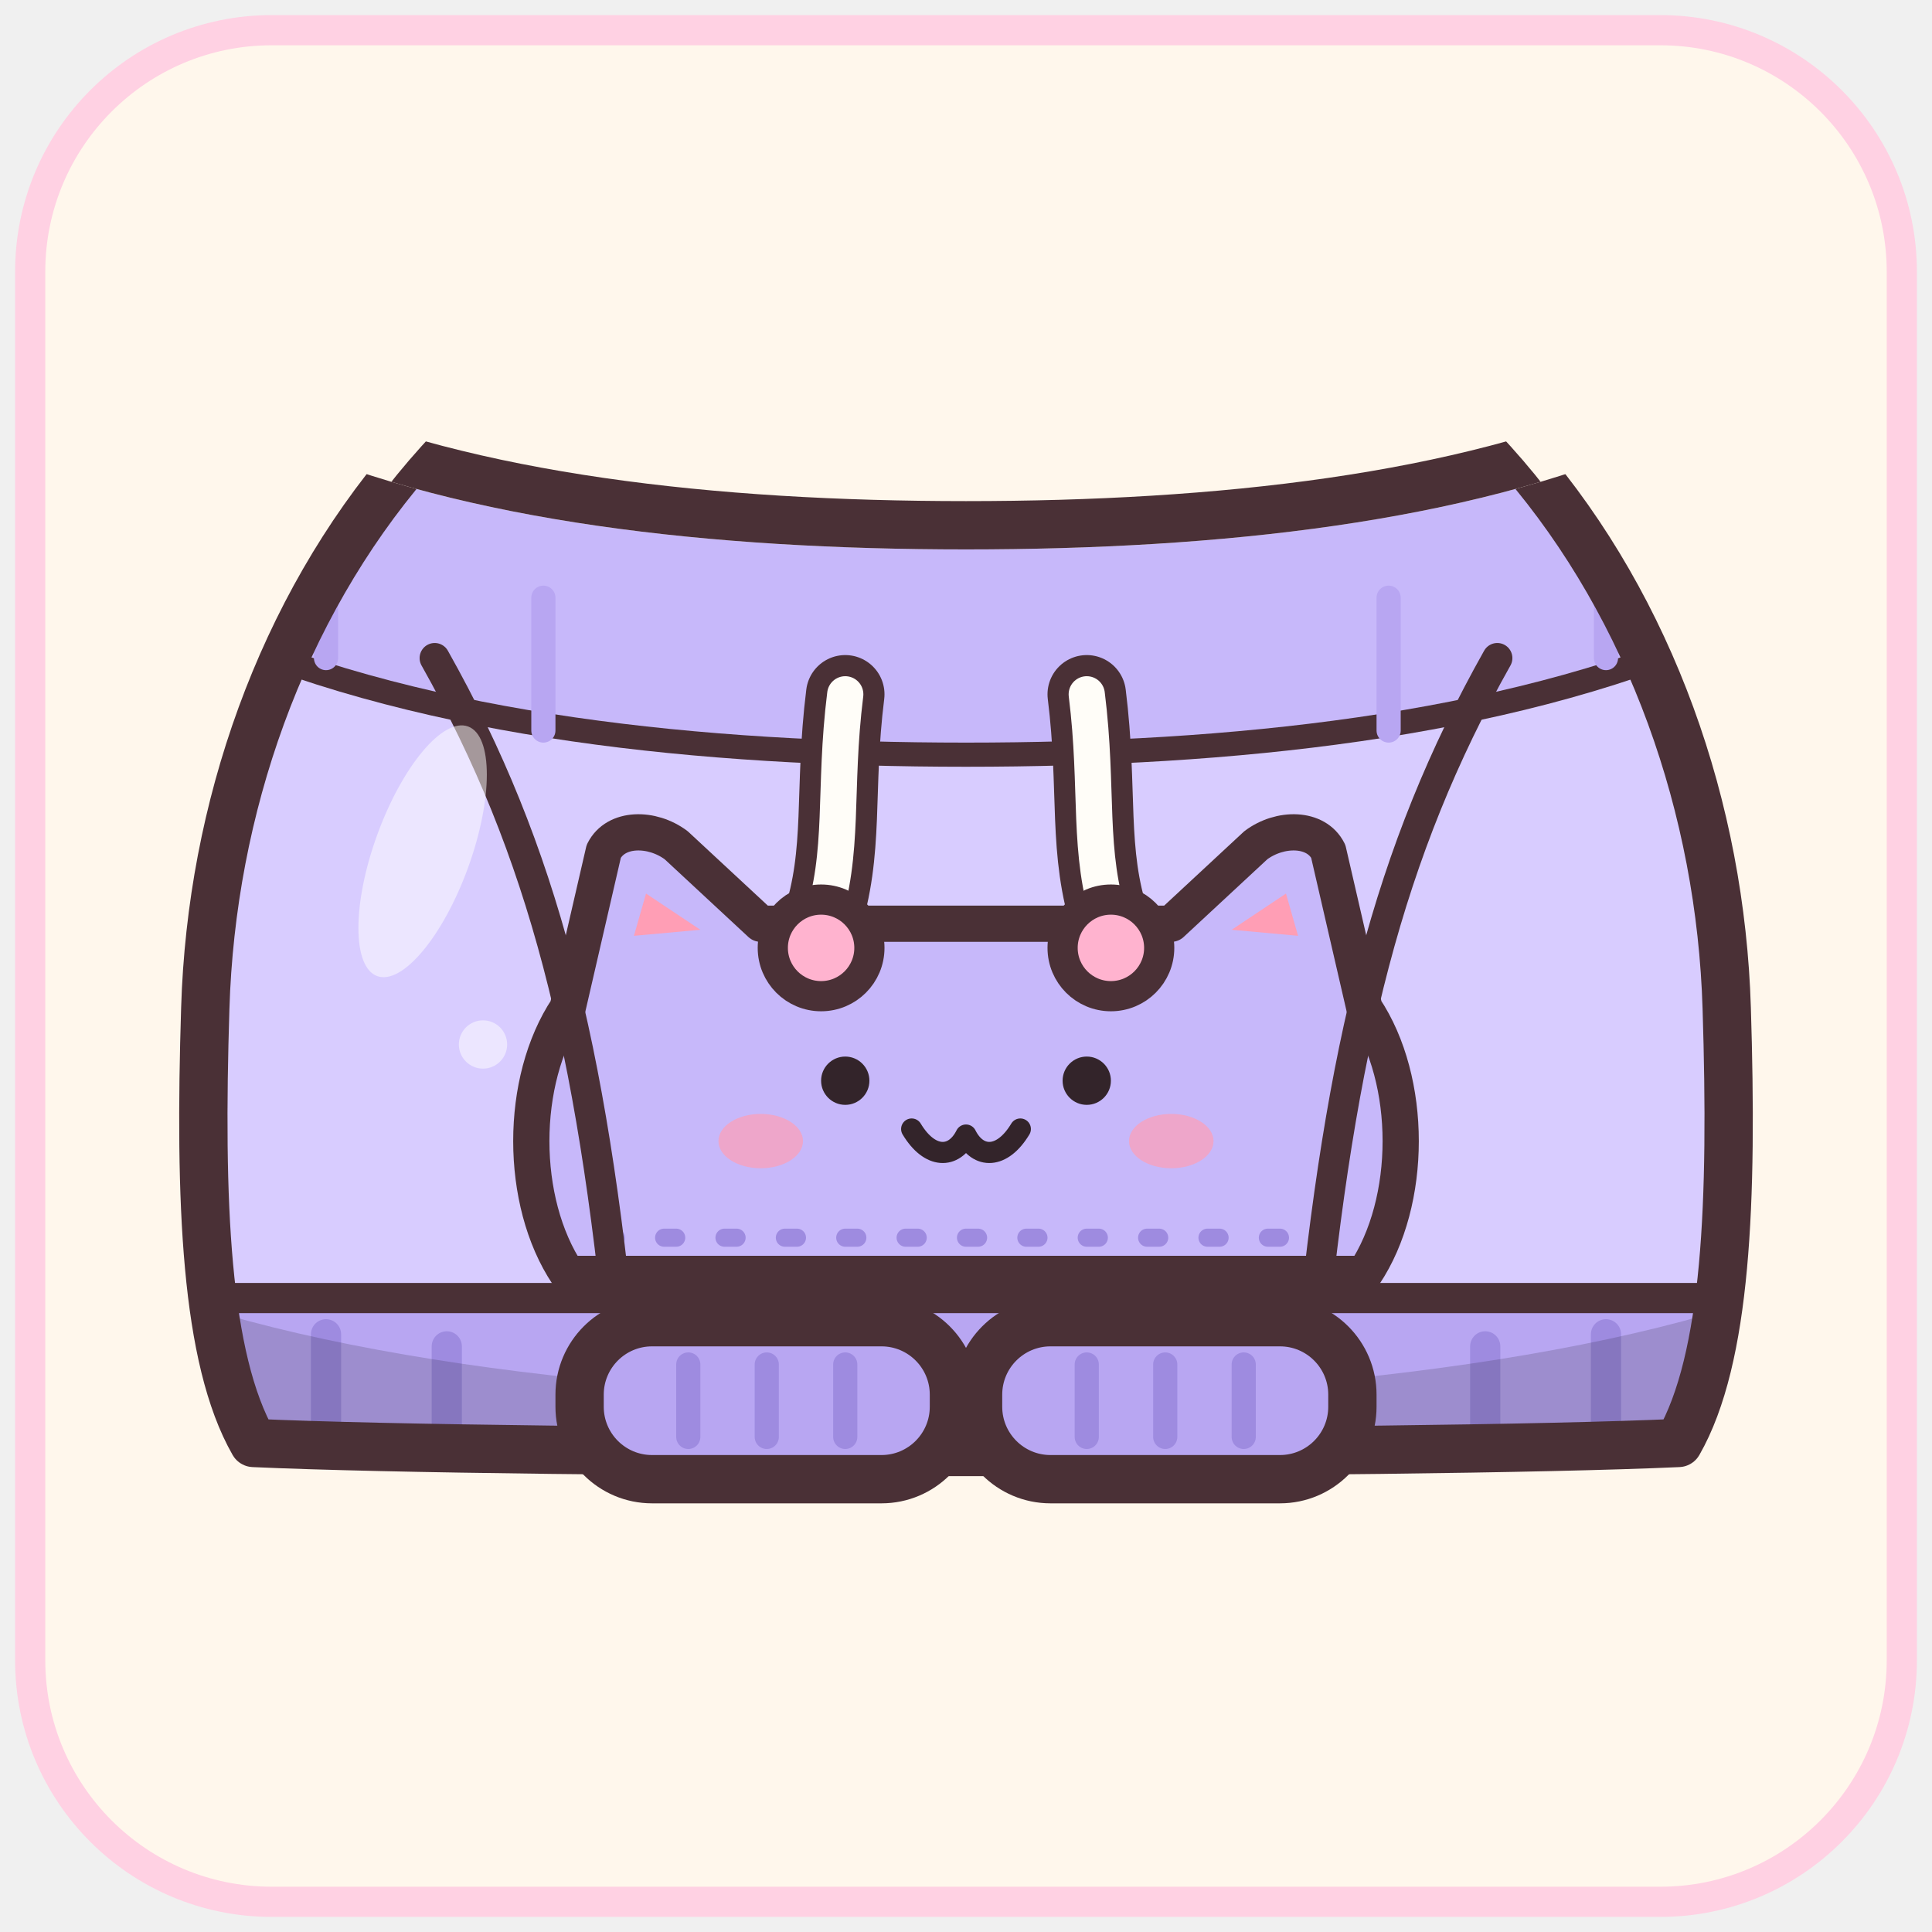
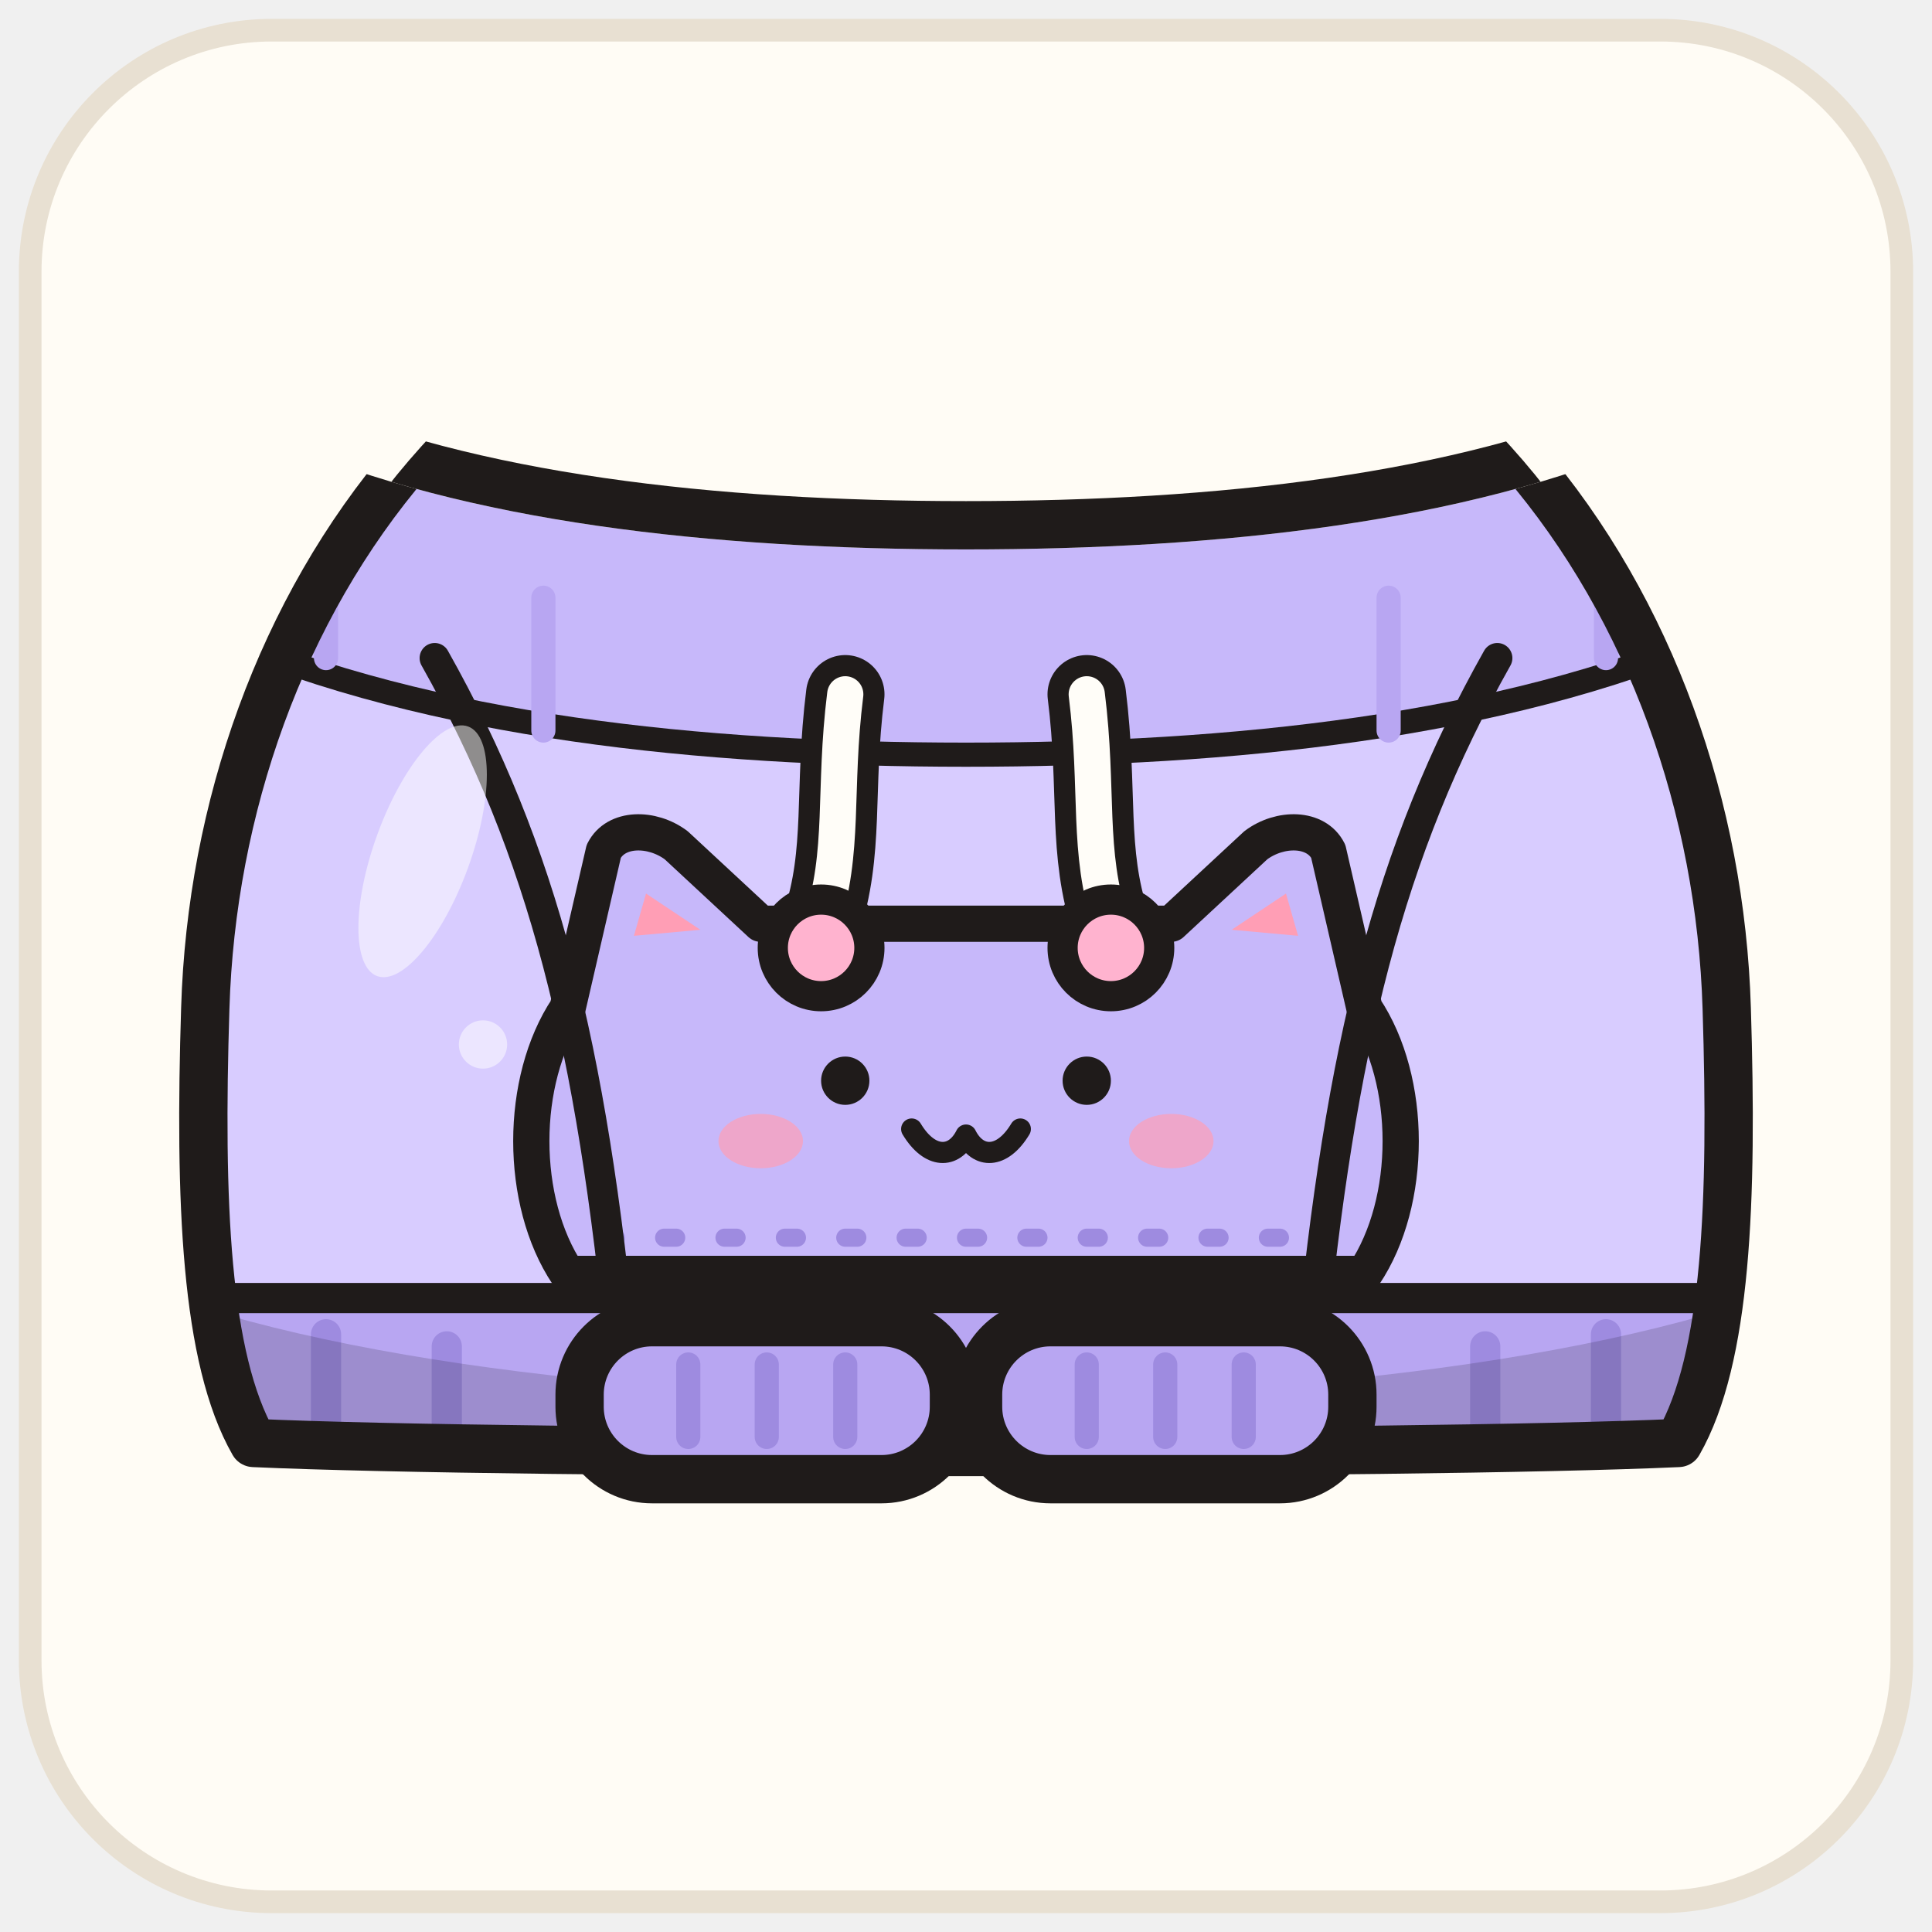
<svg xmlns="http://www.w3.org/2000/svg" viewBox="0 0 256 256" width="256" height="256">
-   <rect x="4" y="4" width="248" height="248" rx="32" fill="#FFF7EC" stroke="#FFD1E3" stroke-width="4" />
+   <rect x="4" y="4" width="248" height="248" rx="32" fill="#FFFCF5" stroke="#E8E0D2" stroke-width="3" />
  <svg x="20" y="20" width="216" height="216" viewBox="121 256 270 270" preserveAspectRatio="xMidYMid meet" overflow="visible">
    <defs>
      <path id="sw-head" d="M256 318 C172 318 96 300 92 232 C88 185 100 150 118 128 C112 104 118 74 134 60 C146 50 160 52 170 62 C184 76 196 90 208 100 C236 94 276 94 304 100 C316 90 328 76 342 62 C352 52 366 50 378 60 C394 74 400 104 394 128 C412 150 424 185 420 232 C416 300 340 318 256 318 Z" />
      <path id="sw-shape" d="M256 266 C336 266 380 332 382 398 C383 430 382 456 374 470 C330 472 182 472 138 470 C130 456 129 430 130 398 C132 332 176 266 256 266 Z" />
      <clipPath id="sw-clip">
        <use href="#sw-shape" />
      </clipPath>
      <mask id="sw-cut" maskUnits="userSpaceOnUse" x="0" y="0" width="512" height="512">
        <rect width="512" height="512" fill="#fff" />
        <use href="#sw-head" fill="#000" stroke="#000" stroke-width="8" />
      </mask>
    </defs>
    <g stroke-linejoin="round" stroke-linecap="round">
      <g mask="url(#sw-cut)">
        <g clip-path="url(#sw-clip)">
-           <rect x="100" y="250" width="312" height="240" fill="#D8CCFF" />
+           <rect x="100" y="250" width="312" height="240" fill="#D8CCFF" data-dye="a" />
          <g>
-             <path fill="#C7B8FA" stroke="#4A3036" stroke-width="6" d="M190 398 L196 372 C198 368 204 368 208 371 L222 384 L290 384 L304 371 C308 368 314 368 316 372 L322 398 C330 410 330 430 322 442 L190 442 C182 430 182 410 190 398 Z" />
+             <path fill="#C7B8FA" data-dye="b" stroke="#1F1B1A" stroke-width="6" d="M190 398 L196 372 C198 368 204 368 208 371 L222 384 L290 384 L304 371 C308 368 314 368 316 372 L322 398 C330 410 330 430 322 442 L190 442 C182 430 182 410 190 398 Z" />
            <path fill="#FF9EB5" d="M201 386 L203 379 L212 385 Z M311 386 L309 379 L300 385 Z" />
-             <circle cx="236" cy="410" r="4" fill="#33242A" />
-             <circle cx="276" cy="410" r="4" fill="#33242A" />
-             <path fill="none" stroke="#33242A" stroke-width="3.5" d="M247 418 C250 423 254 423 256 419 C258 423 262 423 265 418" />
+             <circle cx="236" cy="410" r="4" fill="#1F1B1A" />
+             <circle cx="276" cy="410" r="4" fill="#1F1B1A" />
+             <path fill="none" stroke="#1F1B1A" stroke-width="3.5" d="M247 418 C250 423 254 423 256 419 C258 423 262 423 265 418" />
            <ellipse cx="222" cy="420" rx="7" ry="4.5" fill="#FF9EB5" opacity="0.7" />
            <ellipse cx="290" cy="420" rx="7" ry="4.5" fill="#FF9EB5" opacity="0.7" />
            <path fill="none" stroke="#9E8BE0" stroke-width="3" stroke-dasharray="2 8" d="M196 436 L316 436" />
          </g>
-           <rect x="100" y="446" width="312" height="40" fill="#B8A6F2" />
+           <rect x="100" y="446" width="312" height="40" fill="#B8A6F2" data-dye="b" />
          <path fill="none" stroke="#9E8BE0" stroke-width="5" d="M150 452 L150 474 M170 454 L170 478 M342 454 L342 478 M362 452 L362 474" />
-           <path fill="none" stroke="#4A3036" stroke-width="5" d="M128 446 L384 446" />
+           <path fill="none" stroke="#1F1B1A" stroke-width="5" d="M128 446 L384 446" />
          <use href="#sw-head" fill="#000" fill-opacity="0.15" transform="translate(0 20)" />
          <path fill="#000" fill-opacity="0.15" d="M110 440 C170 470 342 470 402 440 L402 500 L110 500 Z" />
-           <path fill="none" stroke="#4A3036" stroke-width="68" d="M92 238 C96 306 172 324 256 324 C340 324 416 306 420 238" />
-           <path fill="none" stroke="#C7B8FA" stroke-width="60" d="M92 238 C96 306 172 324 256 324 C340 324 416 306 420 238" />
+           <path fill="none" stroke="#1F1B1A" stroke-width="68" d="M92 238 C96 306 172 324 256 324 C340 324 416 306 420 238" />
+           <mask id="sw-collar-1" maskUnits="userSpaceOnUse" x="0" y="0" width="512" height="512">
+             <path fill="none" stroke="#fff" stroke-width="60" d="M92 238 C96 306 172 324 256 324 C340 324 416 306 420 238" />
+           </mask>
+           <rect x="60" y="180" width="392" height="260" fill="#C7B8FA" data-dye="b" mask="url(#sw-collar-1)" />
          <path fill="none" stroke="#B8A6F2" stroke-width="4" d="M150 318 L150 340 M186 330 L186 352 M326 330 L326 352 M362 318 L362 340" />
-           <path fill="none" stroke="#4A3036" stroke-width="13" d="M236 346 C234 362 236 372 232 384 M276 346 C278 362 276 372 280 384" />
+           <path fill="none" stroke="#1F1B1A" stroke-width="13" d="M236 346 C234 362 236 372 232 384 M276 346 C278 362 276 372 280 384" />
          <path fill="none" stroke="#FFFDF8" stroke-width="6" d="M236 346 C234 362 236 372 232 384 M276 346 C278 362 276 372 280 384" />
-           <circle cx="232" cy="388" r="8" fill="#FFB3CF" stroke="#4A3036" stroke-width="5" />
-           <circle cx="280" cy="388" r="8" fill="#FFB3CF" stroke="#4A3036" stroke-width="5" />
+           <circle cx="232" cy="388" r="8" fill="#FFB3CF" stroke="#1F1B1A" stroke-width="5" />
+           <circle cx="280" cy="388" r="8" fill="#FFB3CF" stroke="#1F1B1A" stroke-width="5" />
        </g>
-         <path fill="none" stroke="#4A3036" stroke-width="5" d="M168 340 C186 372 194 404 199 456 M344 340 C326 372 318 404 313 456" />
-         <use href="#sw-shape" fill="none" stroke="#4A3036" stroke-width="8" />
+         <path fill="none" stroke="#1F1B1A" stroke-width="5" d="M168 340 C186 372 194 404 199 456 M344 340 C326 372 318 404 313 456" />
+         <use href="#sw-shape" fill="none" stroke="#1F1B1A" stroke-width="8" />
      </g>
      <g transform="translate(0 20)">
-         <rect x="192" y="430" width="62" height="26" rx="12" fill="#B8A6F2" stroke="#4A3036" stroke-width="8" />
-         <rect x="258" y="430" width="62" height="26" rx="12" fill="#B8A6F2" stroke="#4A3036" stroke-width="8" />
+         <rect x="192" y="430" width="62" height="26" rx="12" fill="#B8A6F2" data-dye="b" stroke="#1F1B1A" stroke-width="8" />
+         <rect x="258" y="430" width="62" height="26" rx="12" fill="#B8A6F2" data-dye="b" stroke="#1F1B1A" stroke-width="8" />
        <path fill="none" stroke="#9E8BE0" stroke-width="4" d="M210 437 L210 449 M223 437 L223 449 M236 437 L236 449 M276 437 L276 449 M289 437 L289 449 M302 437 L302 449" />
      </g>
      <ellipse fill="#FFFFFF" fill-opacity="0.5" cx="166" cy="372" rx="8" ry="22" transform="rotate(20 166 372)" />
      <circle fill="#FFFFFF" fill-opacity="0.5" cx="176" cy="404" r="4" />
    </g>
-     <use href="#sw-head" fill="none" stroke="#4A3036" stroke-width="8" clip-path="url(#sw-clip)" />
+     <use href="#sw-head" fill="none" stroke="#1F1B1A" stroke-width="8" clip-path="url(#sw-clip)" />
  </svg>
</svg>
